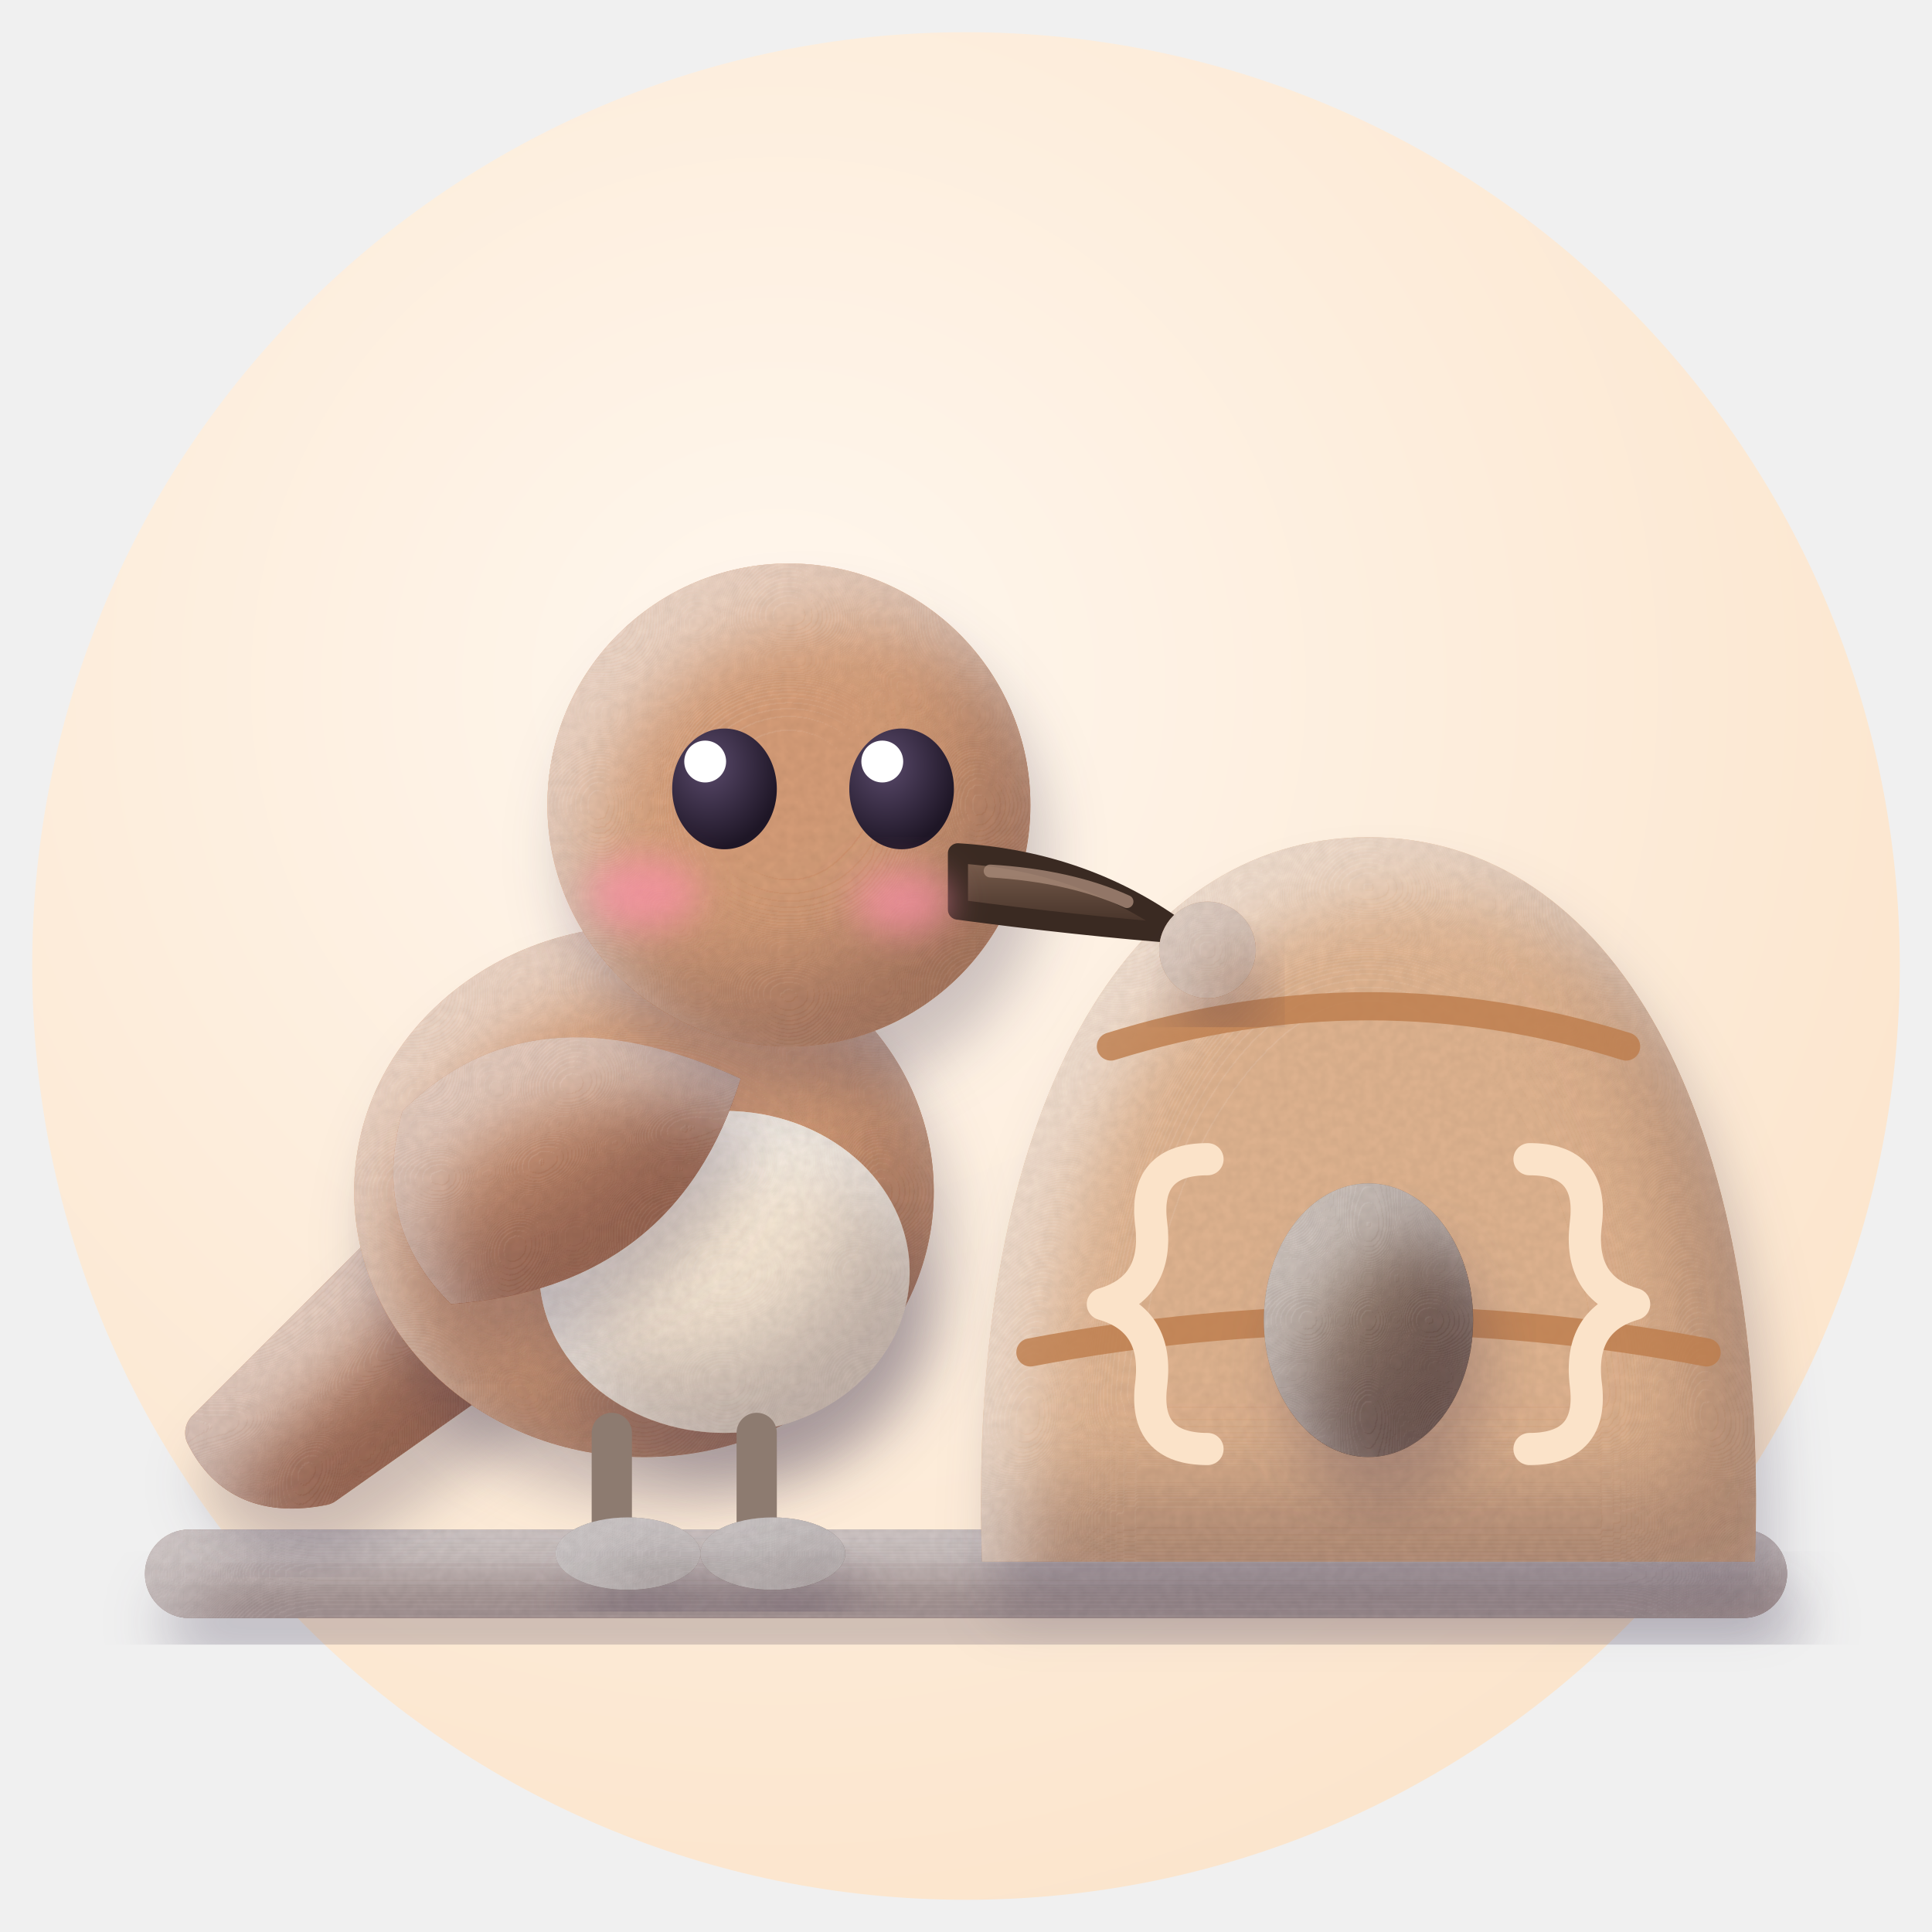
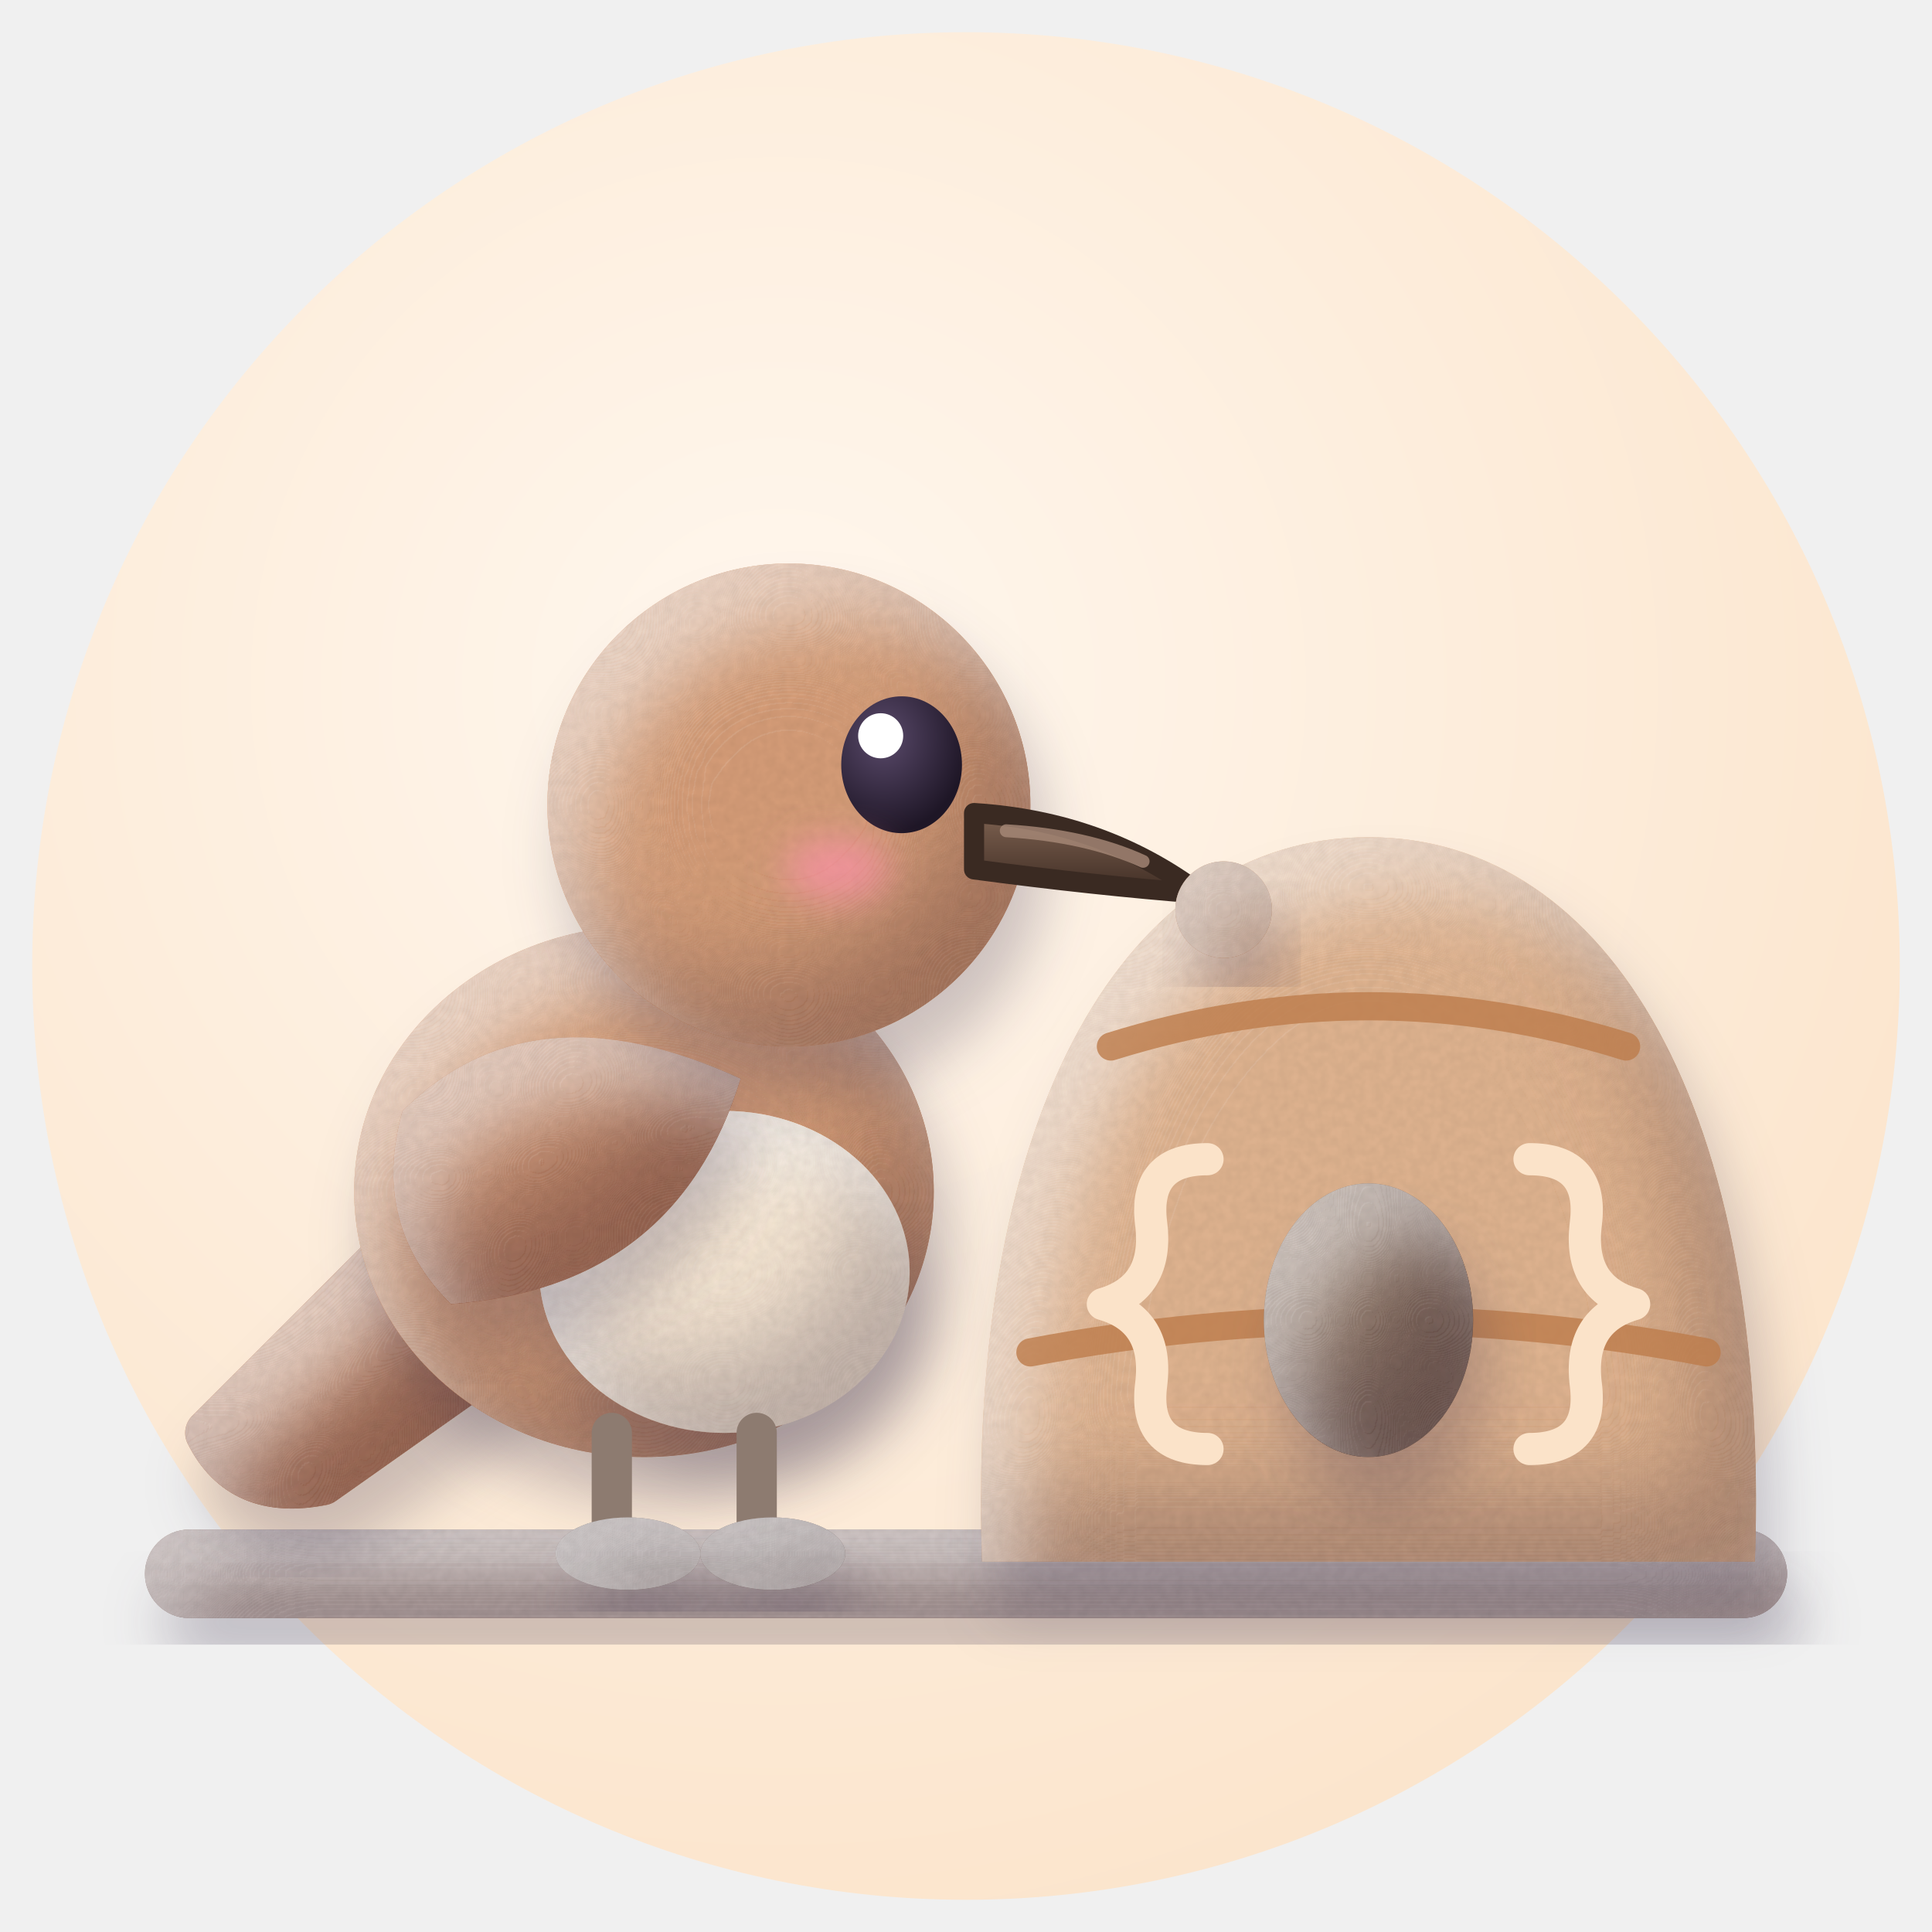
<svg xmlns="http://www.w3.org/2000/svg" viewBox="0 0 240 240" role="img" aria-labelledby="title">
  <defs>
    <filter id="clay" x="-30%" y="-30%" width="160%" height="160%" color-interpolation-filters="sRGB">
      <feGaussianBlur in="SourceAlpha" stdDeviation="3.5" result="dropBlur" />
      <feOffset in="dropBlur" dx="2" dy="6" result="dropOffset" />
      <feFlood flood-color="#3b2f4a" flood-opacity="0.25" />
      <feComposite in2="dropOffset" operator="in" result="drop" />
      <feOffset in="SourceAlpha" dx="-7" dy="-9" result="upLeft" />
      <feGaussianBlur in="upLeft" stdDeviation="6" result="upLeftBlur" />
      <feComposite in="SourceAlpha" in2="upLeftBlur" operator="arithmetic" k2="1" k3="-1" result="shadowMask" />
      <feFlood flood-color="#2a1f35" flood-opacity="0.32" />
      <feComposite in2="shadowMask" operator="in" result="innerShadow" />
      <feOffset in="SourceAlpha" dx="5" dy="7" result="downRight" />
      <feGaussianBlur in="downRight" stdDeviation="4" result="downRightBlur" />
      <feComposite in="SourceAlpha" in2="downRightBlur" operator="arithmetic" k2="1" k3="-1" result="lightMask" />
      <feFlood flood-color="#ffffff" flood-opacity="0.45" />
      <feComposite in2="lightMask" operator="in" result="innerLight" />
      <feGaussianBlur in="SourceAlpha" stdDeviation="8" result="bump" />
      <feSpecularLighting in="bump" surfaceScale="8" specularConstant="0.9" specularExponent="16" lighting-color="#ffffff" result="spec">
        <feDistantLight azimuth="225" elevation="48" />
      </feSpecularLighting>
      <feComposite in="spec" in2="SourceAlpha" operator="in" result="shine" />
      <feTurbulence type="fractalNoise" baseFrequency="0.85" numOctaves="2" seed="7" result="noise" />
      <feColorMatrix in="noise" type="matrix" values="0 0 0 0 0  0 0 0 0 0  0 0 0 0 0  0 0 0 0.07 0" result="grain" />
      <feComposite in="grain" in2="SourceAlpha" operator="in" result="texture" />
      <feMerge>
        <feMergeNode in="drop" />
        <feMergeNode in="SourceGraphic" />
        <feMergeNode in="innerShadow" />
        <feMergeNode in="innerLight" />
        <feMergeNode in="shine" />
        <feMergeNode in="texture" />
      </feMerge>
    </filter>
    <filter id="soft" x="-50%" y="-50%" width="200%" height="200%">
      <feGaussianBlur stdDeviation="2.2" />
    </filter>
    <radialGradient id="eye" cx="35%" cy="30%" r="70%">
      <stop offset="0" stop-color="#5a4a6b" />
      <stop offset="1" stop-color="#1e1626" />
    </radialGradient>
    <linearGradient id="beak" x1="0" y1="0" x2="0" y2="1">
      <stop offset="0" stop-color="#7d6150" />
      <stop offset="1" stop-color="#3f2d24" />
    </linearGradient>
    <radialGradient id="bg" cx="40%" cy="35%" r="75%">
      <stop offset="0" stop-color="#fff7ee" />
      <stop offset="1" stop-color="#fbe3c9" />
    </radialGradient>
  </defs>
  <circle class="backdrop" cx="120" cy="120" r="116" fill="url(#bg)" />
  <g filter="url(#clay)">
    <rect x="18" y="190" width="204" height="11" rx="5.5" fill="#8d6e63" />
  </g>
  <g filter="url(#clay)">
    <path d="M122 194 C120 138 140 104 170 104 C200 104 220 138 218 194 Z" fill="#d39461" />
  </g>
  <path d="M138 130 Q170 120 202 130 M128 168 Q170 160 212 168" fill="none" stroke="#bd7c4b" stroke-width="3.5" stroke-linecap="round" opacity="0.8" />
  <g filter="url(#clay)">
    <ellipse cx="170" cy="164" rx="13" ry="17" fill="#5d3a24" />
  </g>
  <path d="M150 144 Q142 144 143 152 Q144 160 137 162 Q144 164 143 172 Q142 180 150 180 M190 144 Q198 144 197 152 Q196 160 203 162 Q196 164 197 172 Q198 180 190 180" fill="none" stroke="#fbe3c9" stroke-width="4" stroke-linecap="round" stroke-linejoin="round" />
  <g filter="url(#clay)">
    <path d="M58 146 L26 178 Q30 186 40 184 L74 160 Z" fill="#a9572a" stroke="#a9572a" stroke-width="6" stroke-linejoin="round" />
  </g>
  <g filter="url(#clay)">
    <ellipse cx="80" cy="148" rx="36" ry="33" fill="#c4743f" />
  </g>
  <g filter="url(#clay)">
    <ellipse cx="90" cy="158" rx="23" ry="20" fill="#f7e0c4" />
  </g>
  <g filter="url(#clay)">
    <path d="M50 138 Q66 122 92 134 Q84 160 56 162 Q46 152 50 138 Z" fill="#a9572a" />
  </g>
  <g filter="url(#clay)">
    <circle cx="98" cy="100" r="30" fill="#c4743f" />
  </g>
  <g class="eye">
-     <ellipse cx="90" cy="98" rx="6.5" ry="7.5" fill="url(#eye)" />
-     <circle cx="87.6" cy="94.6" r="2.6" fill="#fff" />
+     <ellipse cx="112" cy="95" rx="7.5" ry="8.5" fill="url(#eye)" />
+     <circle cx="109.4" cy="91.4" r="2.8" fill="#fff" />
  </g>
-   <path class="eye-happy" opacity="0" d="M83.5 99.875 Q90 91.25 96.5 99.875" fill="none" stroke="#2a1f35" stroke-width="3.6" stroke-linecap="round" />
-   <g class="eye">
-     <ellipse cx="112" cy="98" rx="6.5" ry="7.5" fill="url(#eye)" />
-     <circle cx="109.6" cy="94.6" r="2.6" fill="#fff" />
+   <path class="eye-happy" opacity="0" d="M104.5 97.125 Q112 87.35 119.5 97.125" fill="none" stroke="#2a1f35" stroke-width="3.8" stroke-linecap="round" />
+   <path d="M121 101 Q137 102 149 111 Q136 110 121 108 Z" fill="url(#beak)" stroke="#3a2a22" stroke-width="2.5" stroke-linejoin="round" />
+   <path d="M125 103.2 Q135 103.8 142 107" fill="none" stroke="#a88a78" stroke-width="1.6" stroke-linecap="round" opacity="0.8" />
+   <g filter="url(#clay)">
+     <circle cx="152" cy="113" r="6" fill="#d39461" />
  </g>
-   <path class="eye-happy" opacity="0" d="M105.5 99.875 Q112 91.25 118.5 99.875" fill="none" stroke="#2a1f35" stroke-width="3.6" stroke-linecap="round" />
-   <path d="M119 106 Q135 107 147 116 Q134 115 119 113 Z" fill="url(#beak)" stroke="#3a2a22" stroke-width="2.5" stroke-linejoin="round" />
-   <path d="M123 108.2 Q133 108.8 140 112" fill="none" stroke="#a88a78" stroke-width="1.6" stroke-linecap="round" opacity="0.8" />
-   <g filter="url(#clay)">
-     <circle cx="150" cy="118" r="6" fill="#d39461" />
-   </g>
-   <ellipse class="cheek" cx="80" cy="111" rx="7" ry="4.5" fill="#ff8fab" opacity="0.65" filter="url(#soft)" />
-   <ellipse class="cheek" cx="112" cy="112" rx="6" ry="4" fill="#ff8fab" opacity="0.65" filter="url(#soft)" />
+   <ellipse class="cheek" cx="104" cy="108" rx="6.5" ry="4" fill="#ff8fab" opacity="0.65" filter="url(#soft)" />
  <path d="M76 178 V192 M94 178 V192" fill="none" stroke="#8d7b70" stroke-width="5" stroke-linecap="round" />
  <g filter="url(#clay)">
    <ellipse cx="78" cy="193" rx="9" ry="4.5" fill="#8d7b70" />
    <ellipse cx="96" cy="193" rx="9" ry="4.5" fill="#8d7b70" />
  </g>
</svg>
